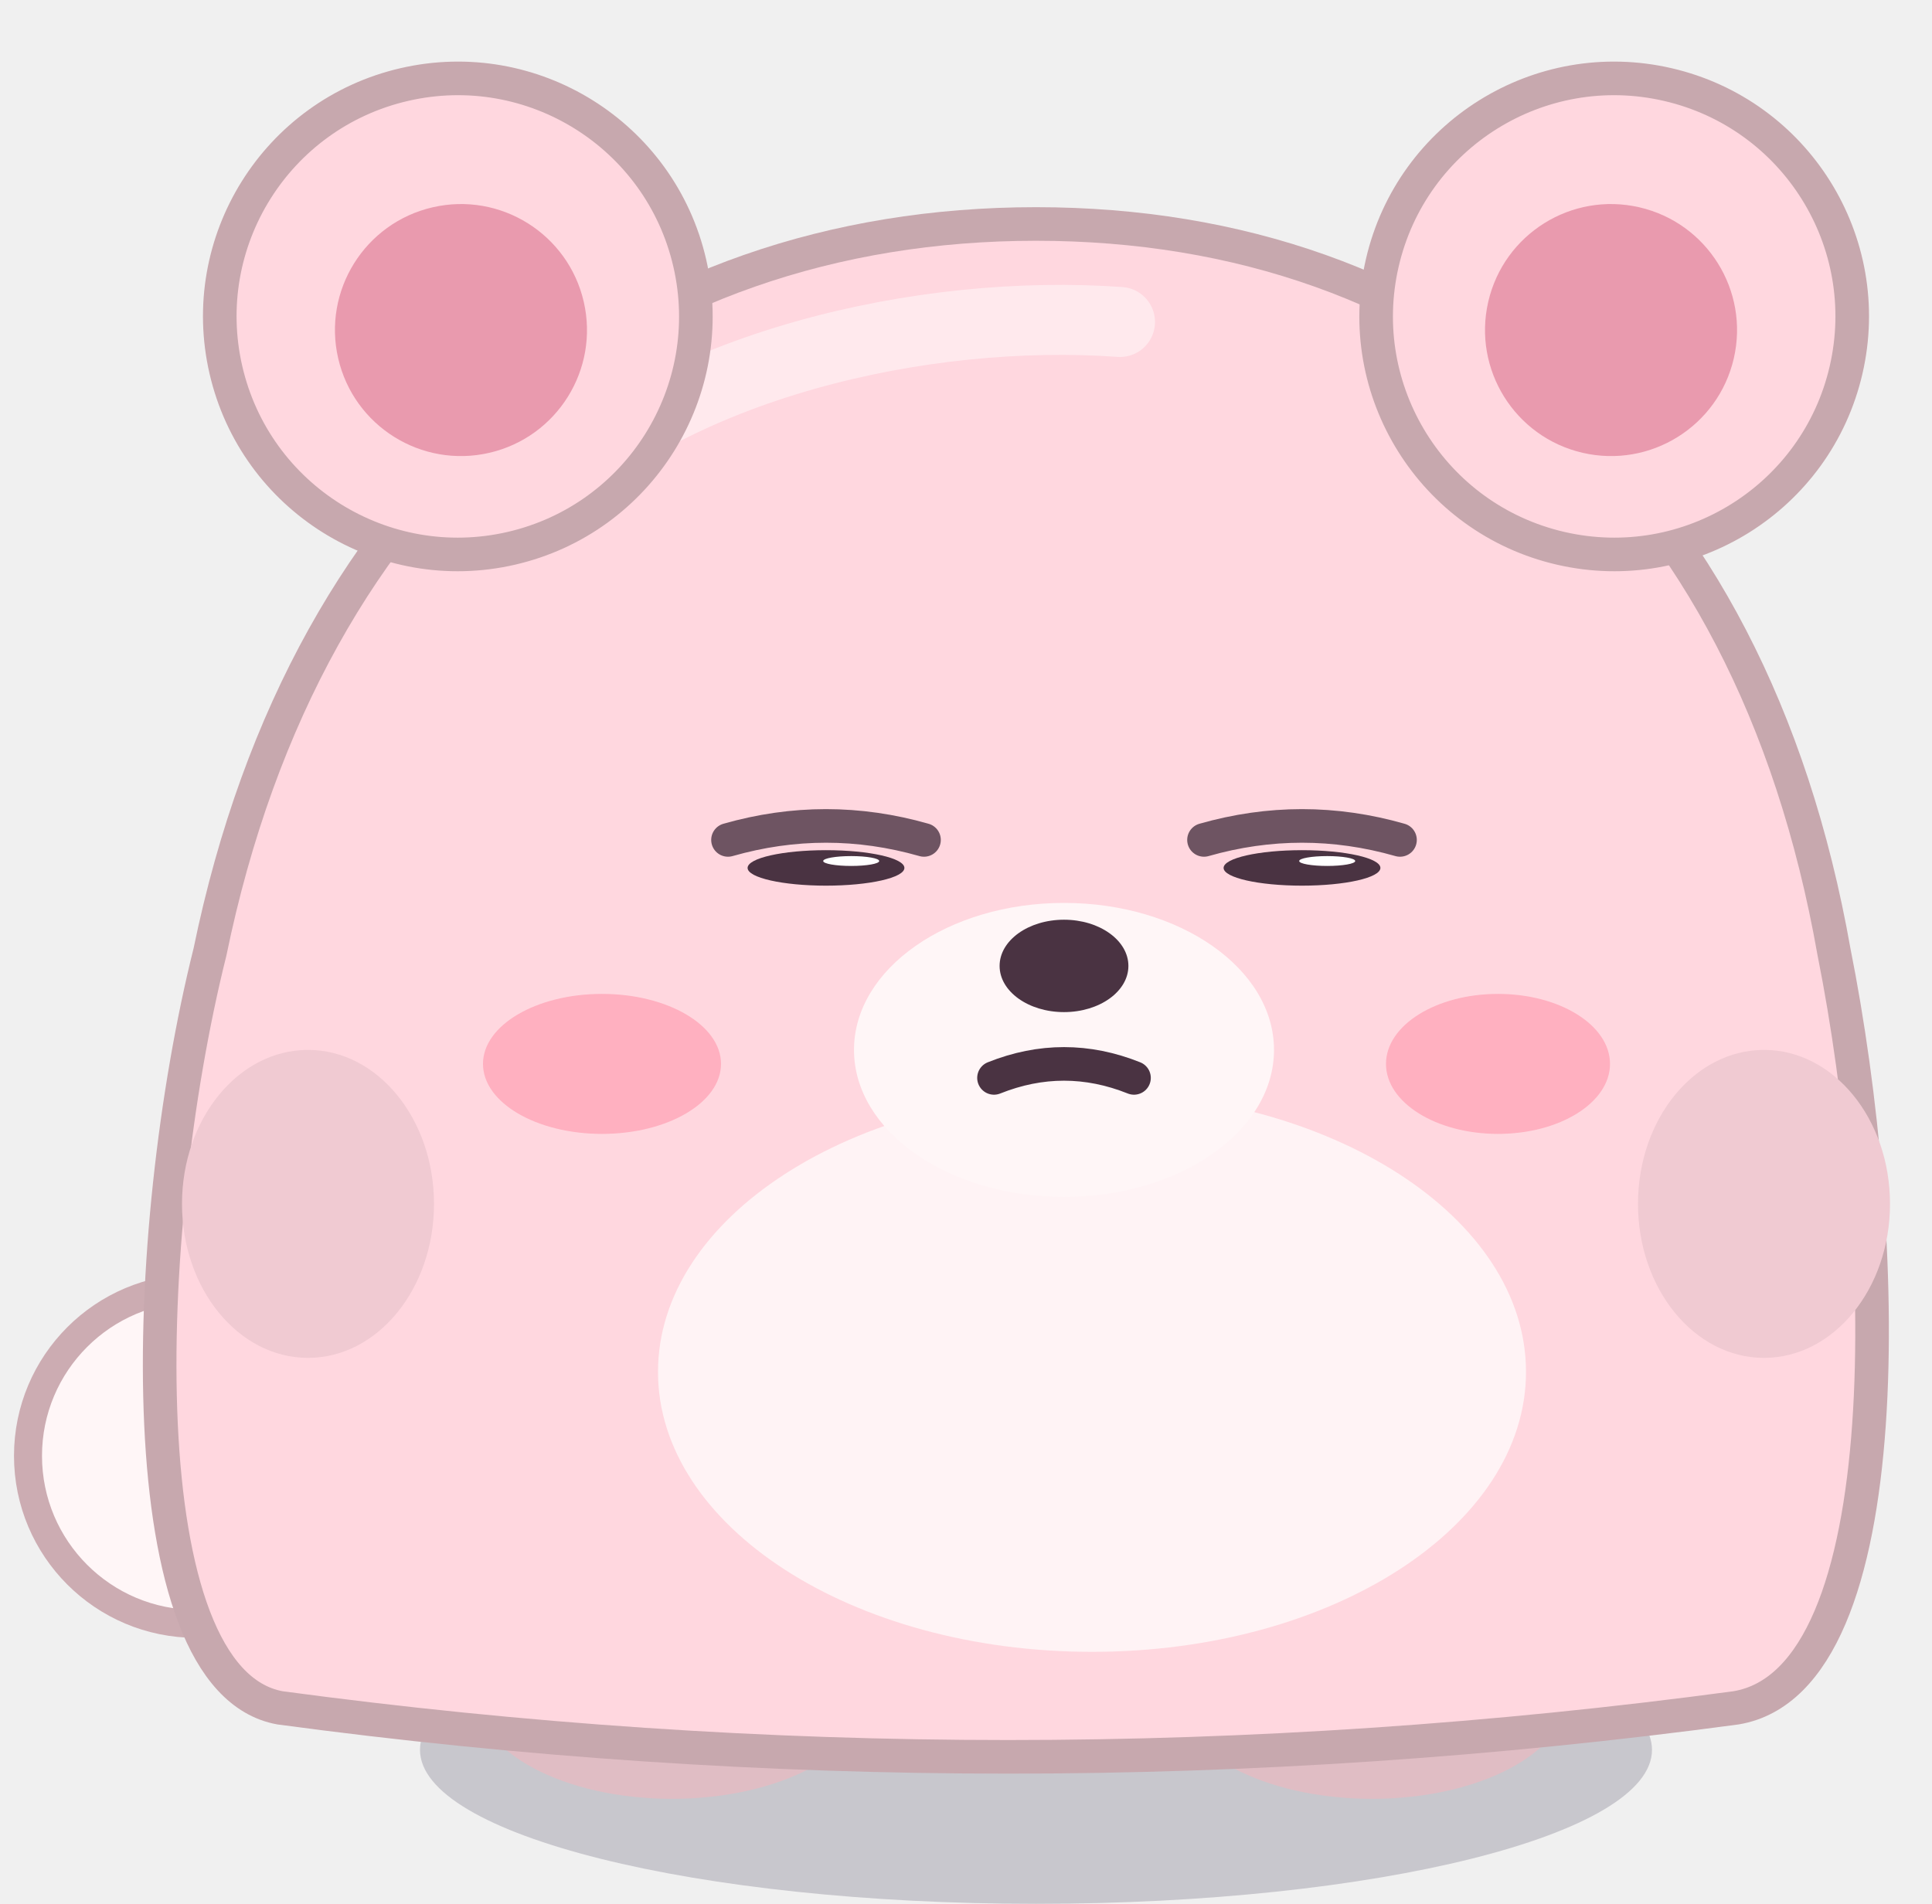
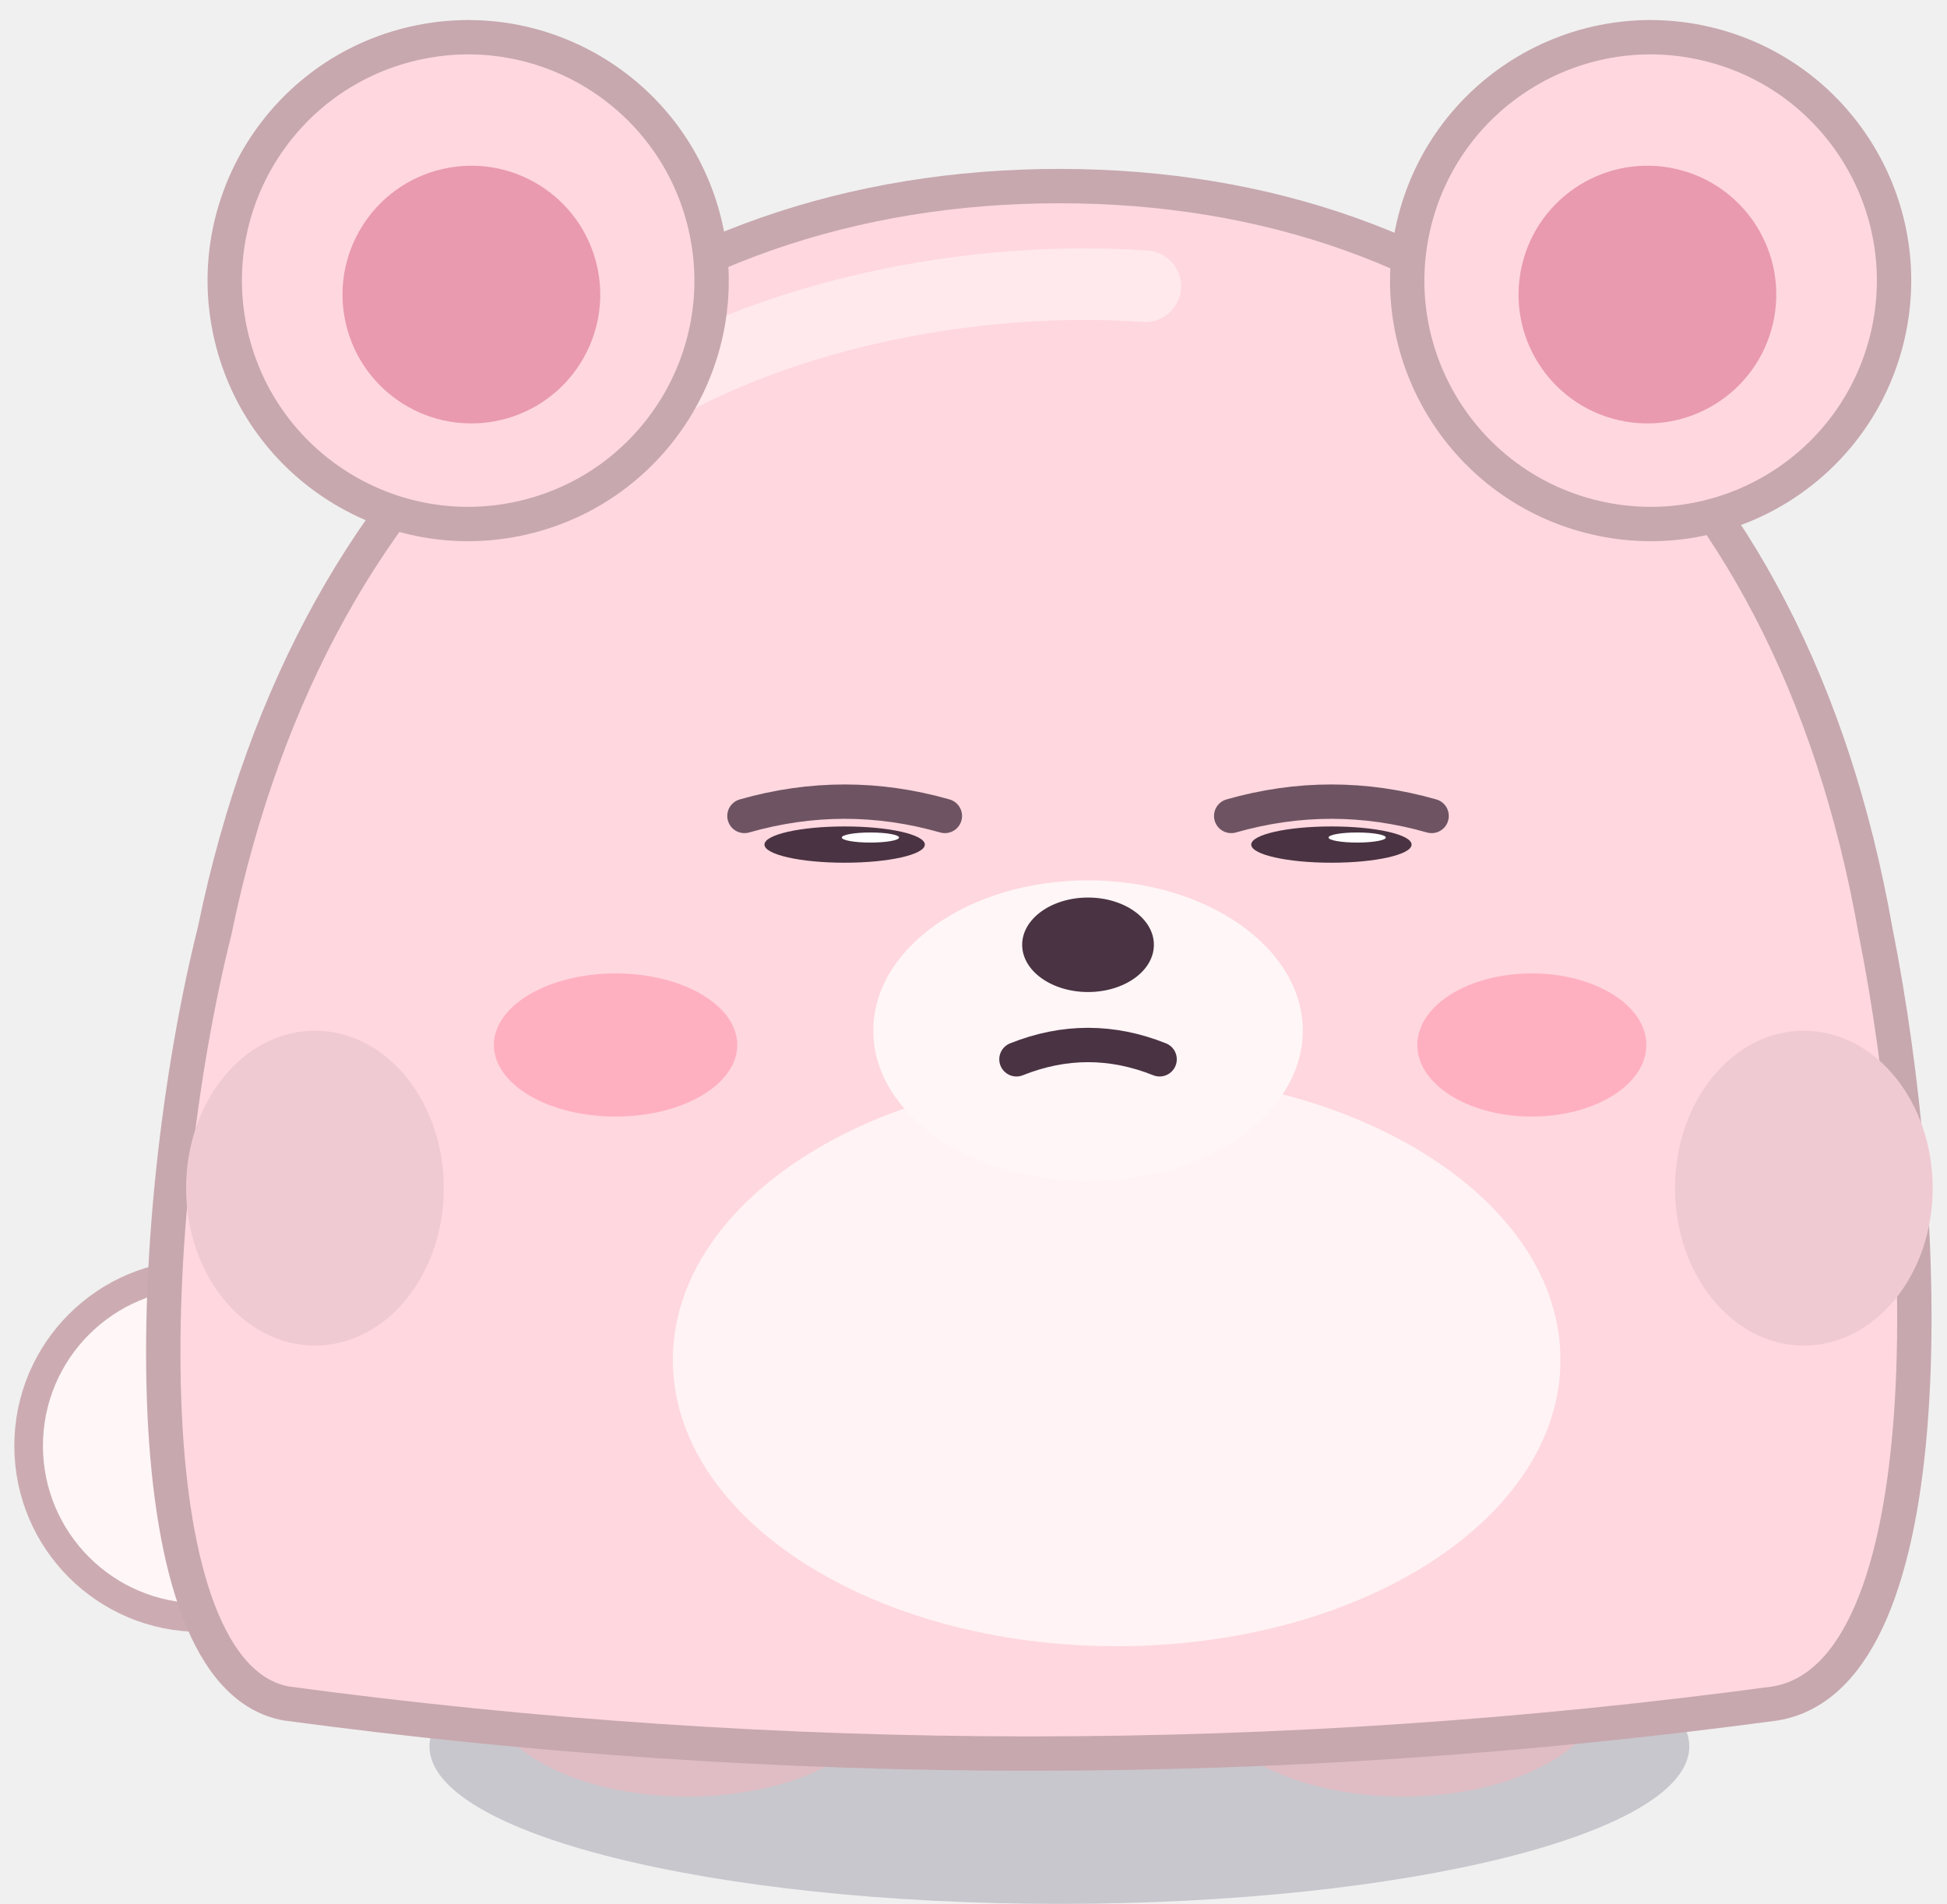
- <svg xmlns="http://www.w3.org/2000/svg" viewBox="-72 -122 138 136" width="138" height="136">
+ <svg xmlns="http://www.w3.org/2000/svg" viewBox="-72 -119 136 133" width="136" height="133">
  <ellipse id="shadow" rx="44" ry="11" cx="2" cy="3" fill="#2a2140" opacity="0.2" />
  <g id="turn">
    <g id="act">
      <g id="hop">
        <g id="posture">
          <g transform="translate(-54 -18)">
            <g id="tail">
              <circle cx="-4" cy="0" r="12" fill="#fff6f7" stroke="#ccacb2" stroke-width="2" />
            </g>
          </g>
          <g id="feet">
            <ellipse id="foot-left" rx="14" ry="7.5" cx="-24" cy="-1" fill="#e0bdc4" />
            <ellipse id="foot-right" rx="14" ry="7.5" cx="26" cy="-1" fill="#e0bdc4" />
          </g>
          <g id="breath">
            <path id="body" d="M -52 0 C -63 -2 -62 -34 -57 -54 C -50 -88 -27 -106 2 -106 C 31 -106 53 -88 59 -54 C 63 -34 64 -2 52 0 Q 0 7 -52 0 Z" fill="#ffd7df" stroke="#c7a8ae" stroke-width="2.4" />
            <path id="body-shine" d="M -34 -86 C -24 -96 -6 -100 8 -99" fill="none" stroke="#ffffff" stroke-width="5" stroke-linecap="round" opacity="0.45" />
            <ellipse id="belly" rx="31" ry="20" cx="6" cy="-24" fill="#fff6f7" opacity="0.9" />
            <g id="paws">
              <g transform="translate(-50 -36)">
                <ellipse id="paw-left" rx="9" ry="11" cx="0" cy="0" fill="#f0cad2" />
              </g>
              <g transform="translate(54 -36)">
                <ellipse id="paw-right" rx="9" ry="11" cx="0" cy="0" fill="#f0cad2" />
              </g>
            </g>
            <g id="ears">
              <g transform="translate(-36 -94)">
                <g id="ear-left" transform="matrix(0.97437 -0.224951 0.224951 0.97437 0 0)">
                  <circle cx="-2" cy="-6" r="17" fill="#ffd7df" stroke="#c7a8ae" stroke-width="2.4" />
                  <circle id="ear-left-inner" cx="-2" cy="-5" r="9" fill="#e99aae" />
                </g>
              </g>
              <g transform="translate(40 -94)">
                <g id="ear-right" transform="matrix(0.97437 0.224951 -0.224951 0.97437 0 0)">
                  <circle cx="2" cy="-6" r="17" fill="#ffd7df" stroke="#c7a8ae" stroke-width="2.4" />
                  <circle id="ear-right-inner" cx="2" cy="-5" r="9" fill="#e99aae" />
                </g>
              </g>
            </g>
            <g id="face">
              <ellipse id="markings" rx="15" ry="10.5" cx="4" cy="-47" fill="#fff6f7" />
              <g id="eyes">
                <g id="eye-left" transform="translate(-13 -60)">
                  <g transform="matrix(1 0 0 0.176 0 0)">
                    <ellipse id="eye-left-pupil" rx="5.6" ry="7.2" cx="0" cy="0" fill="#4a3342" />
                    <circle id="eye-left-shine" cx="1.8" cy="-2.8" r="2" fill="#ffffff" />
                  </g>
                  <path id="eye-left-lid" d="M -7 -2 Q 0 -4 7 -2" fill="none" stroke="#4a3342" stroke-width="2.4" stroke-linecap="round" opacity="0.8" />
                </g>
                <g id="eye-right" transform="translate(21 -60)">
                  <g transform="matrix(1 0 0 0.176 0 0)">
                    <ellipse id="eye-right-pupil" rx="5.6" ry="7.2" cx="0" cy="0" fill="#4a3342" />
                    <circle id="eye-right-shine" cx="1.8" cy="-2.8" r="2" fill="#ffffff" />
                  </g>
                  <path id="eye-right-lid" d="M -7 -2 Q 0 -4 7 -2" fill="none" stroke="#4a3342" stroke-width="2.4" stroke-linecap="round" opacity="0.8" />
                </g>
              </g>
              <ellipse id="nose" rx="4.6" ry="3.3" cx="4" cy="-53" fill="#4a3342" />
              <path id="mouth" d="M -1 -45 Q 4 -47 9 -45" fill="none" stroke="#4a3342" stroke-width="2.4" stroke-linecap="round" />
              <ellipse id="cheek-left" rx="8.5" ry="5" cx="-29" cy="-46" fill="#ff8fa6" opacity="0.55" />
              <ellipse id="cheek-right" rx="8" ry="5" cx="35" cy="-46" fill="#ff8fa6" opacity="0.55" />
            </g>
          </g>
        </g>
      </g>
    </g>
  </g>
</svg>
